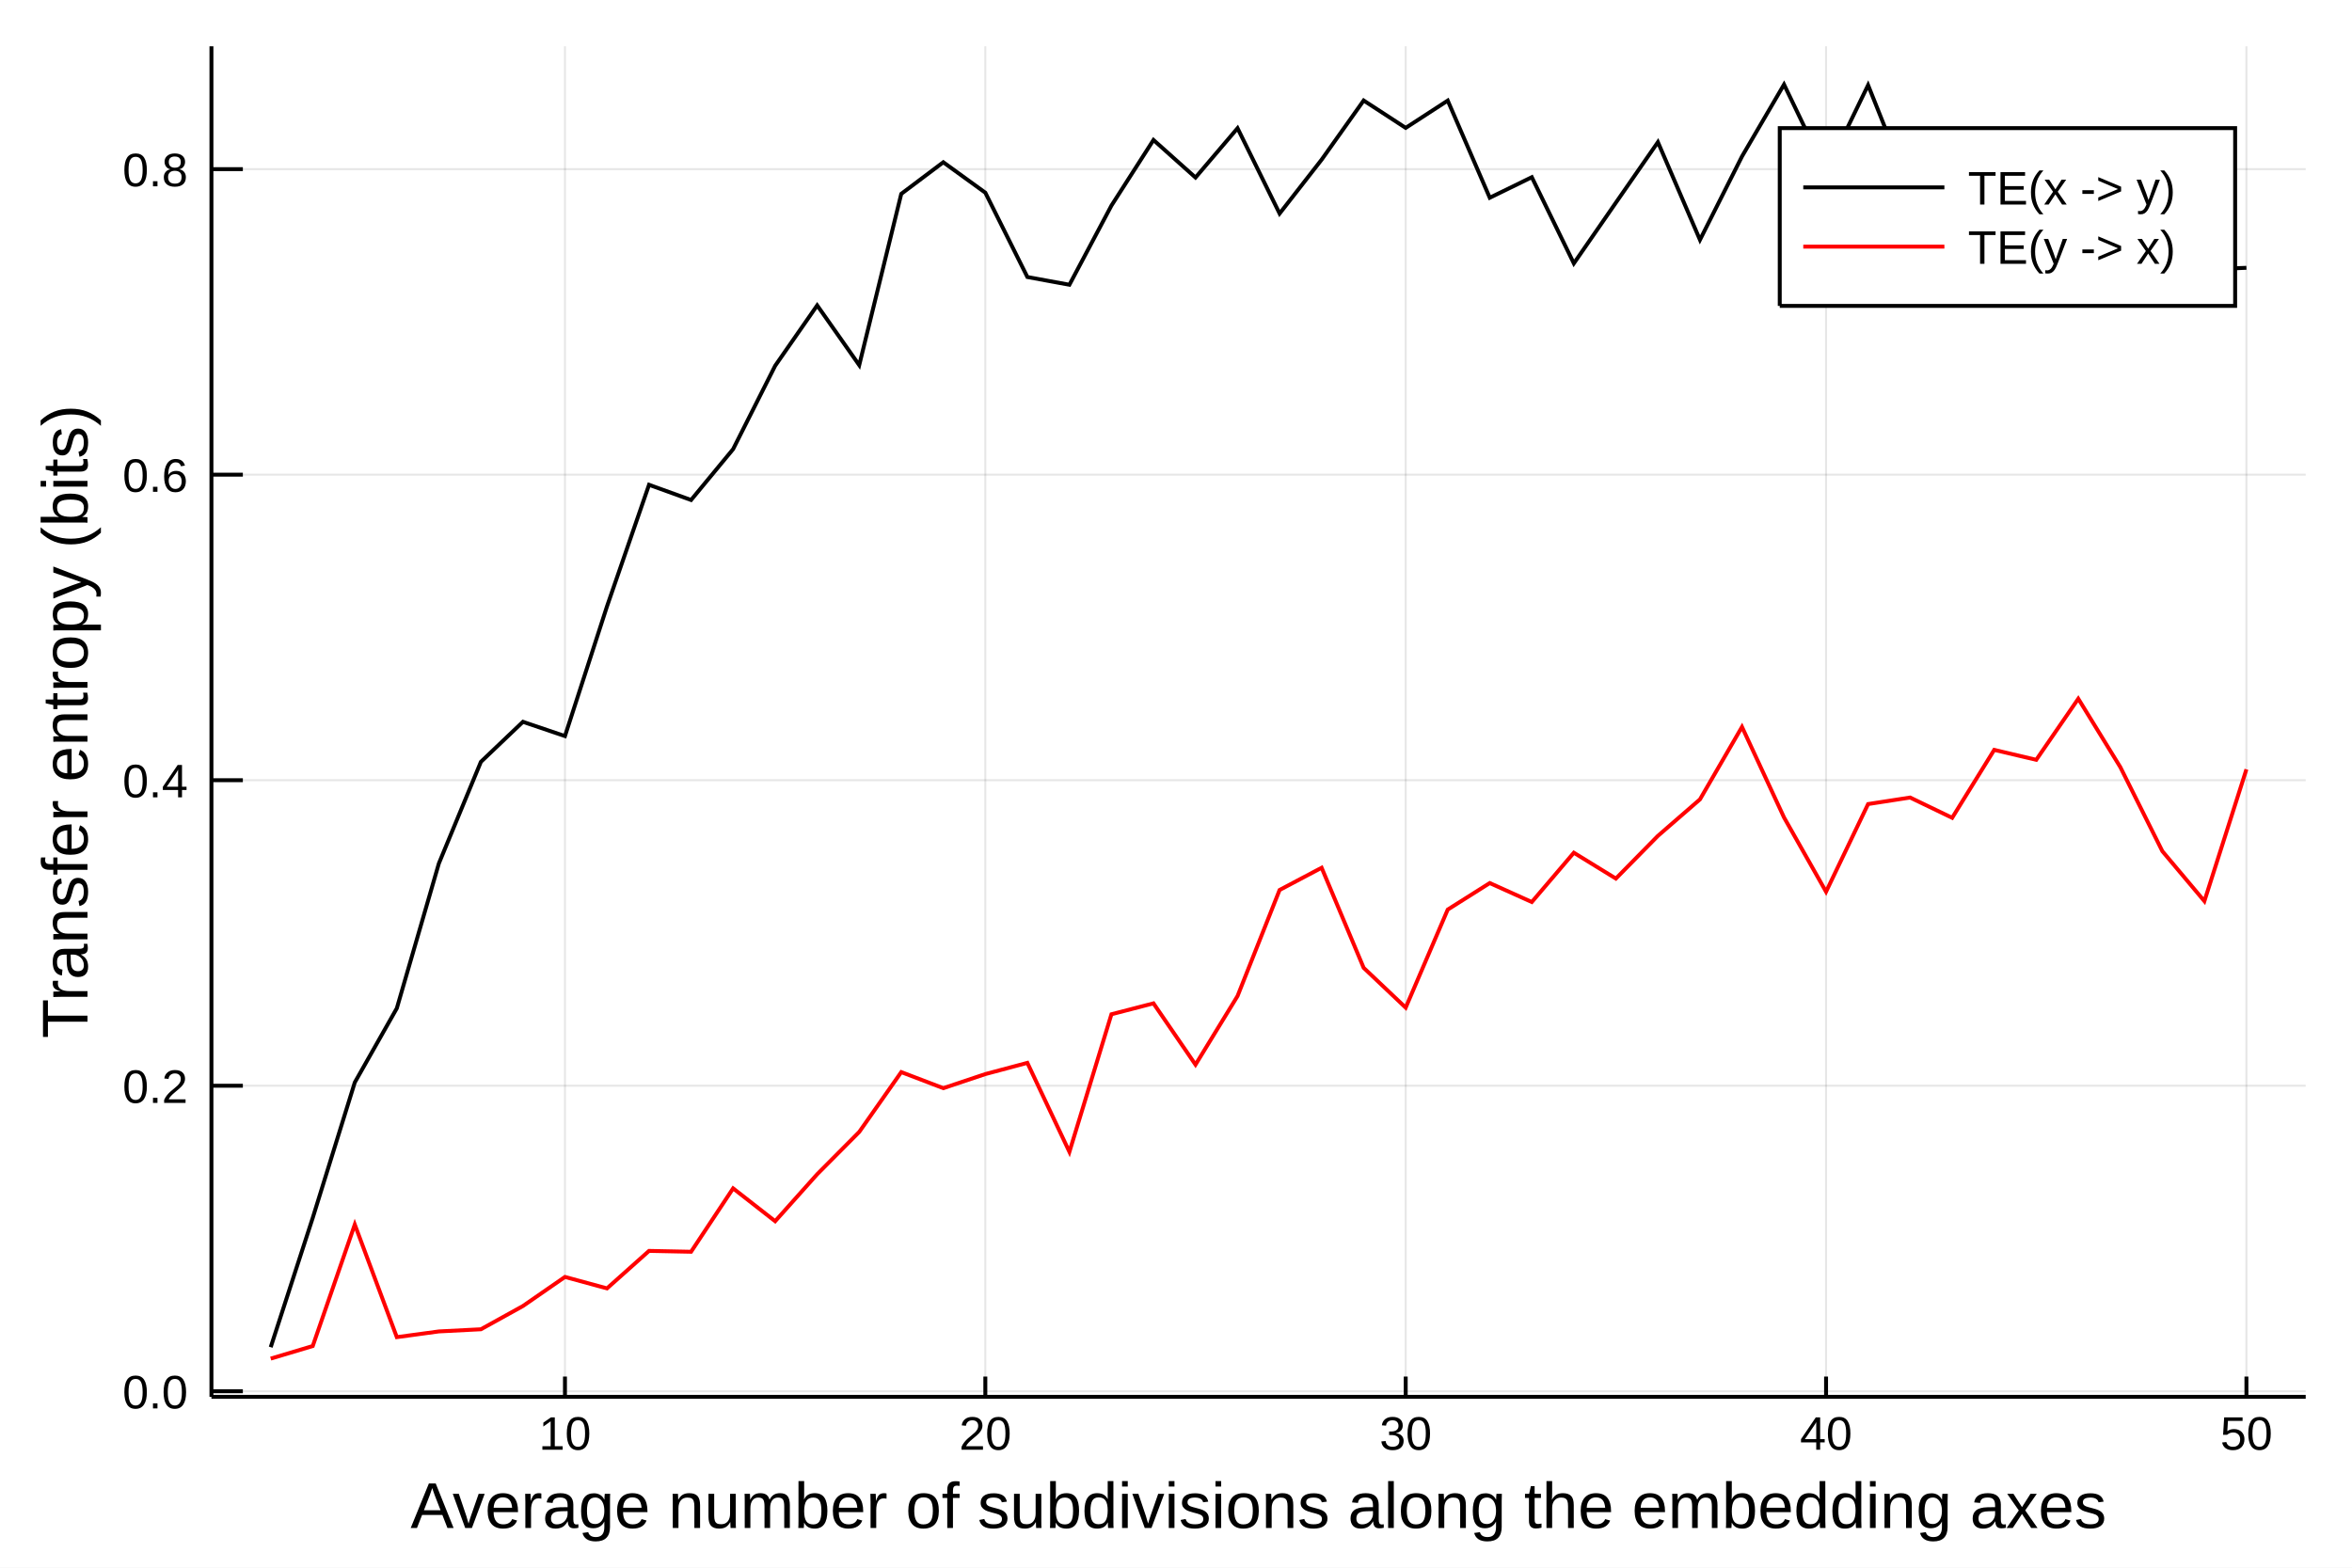
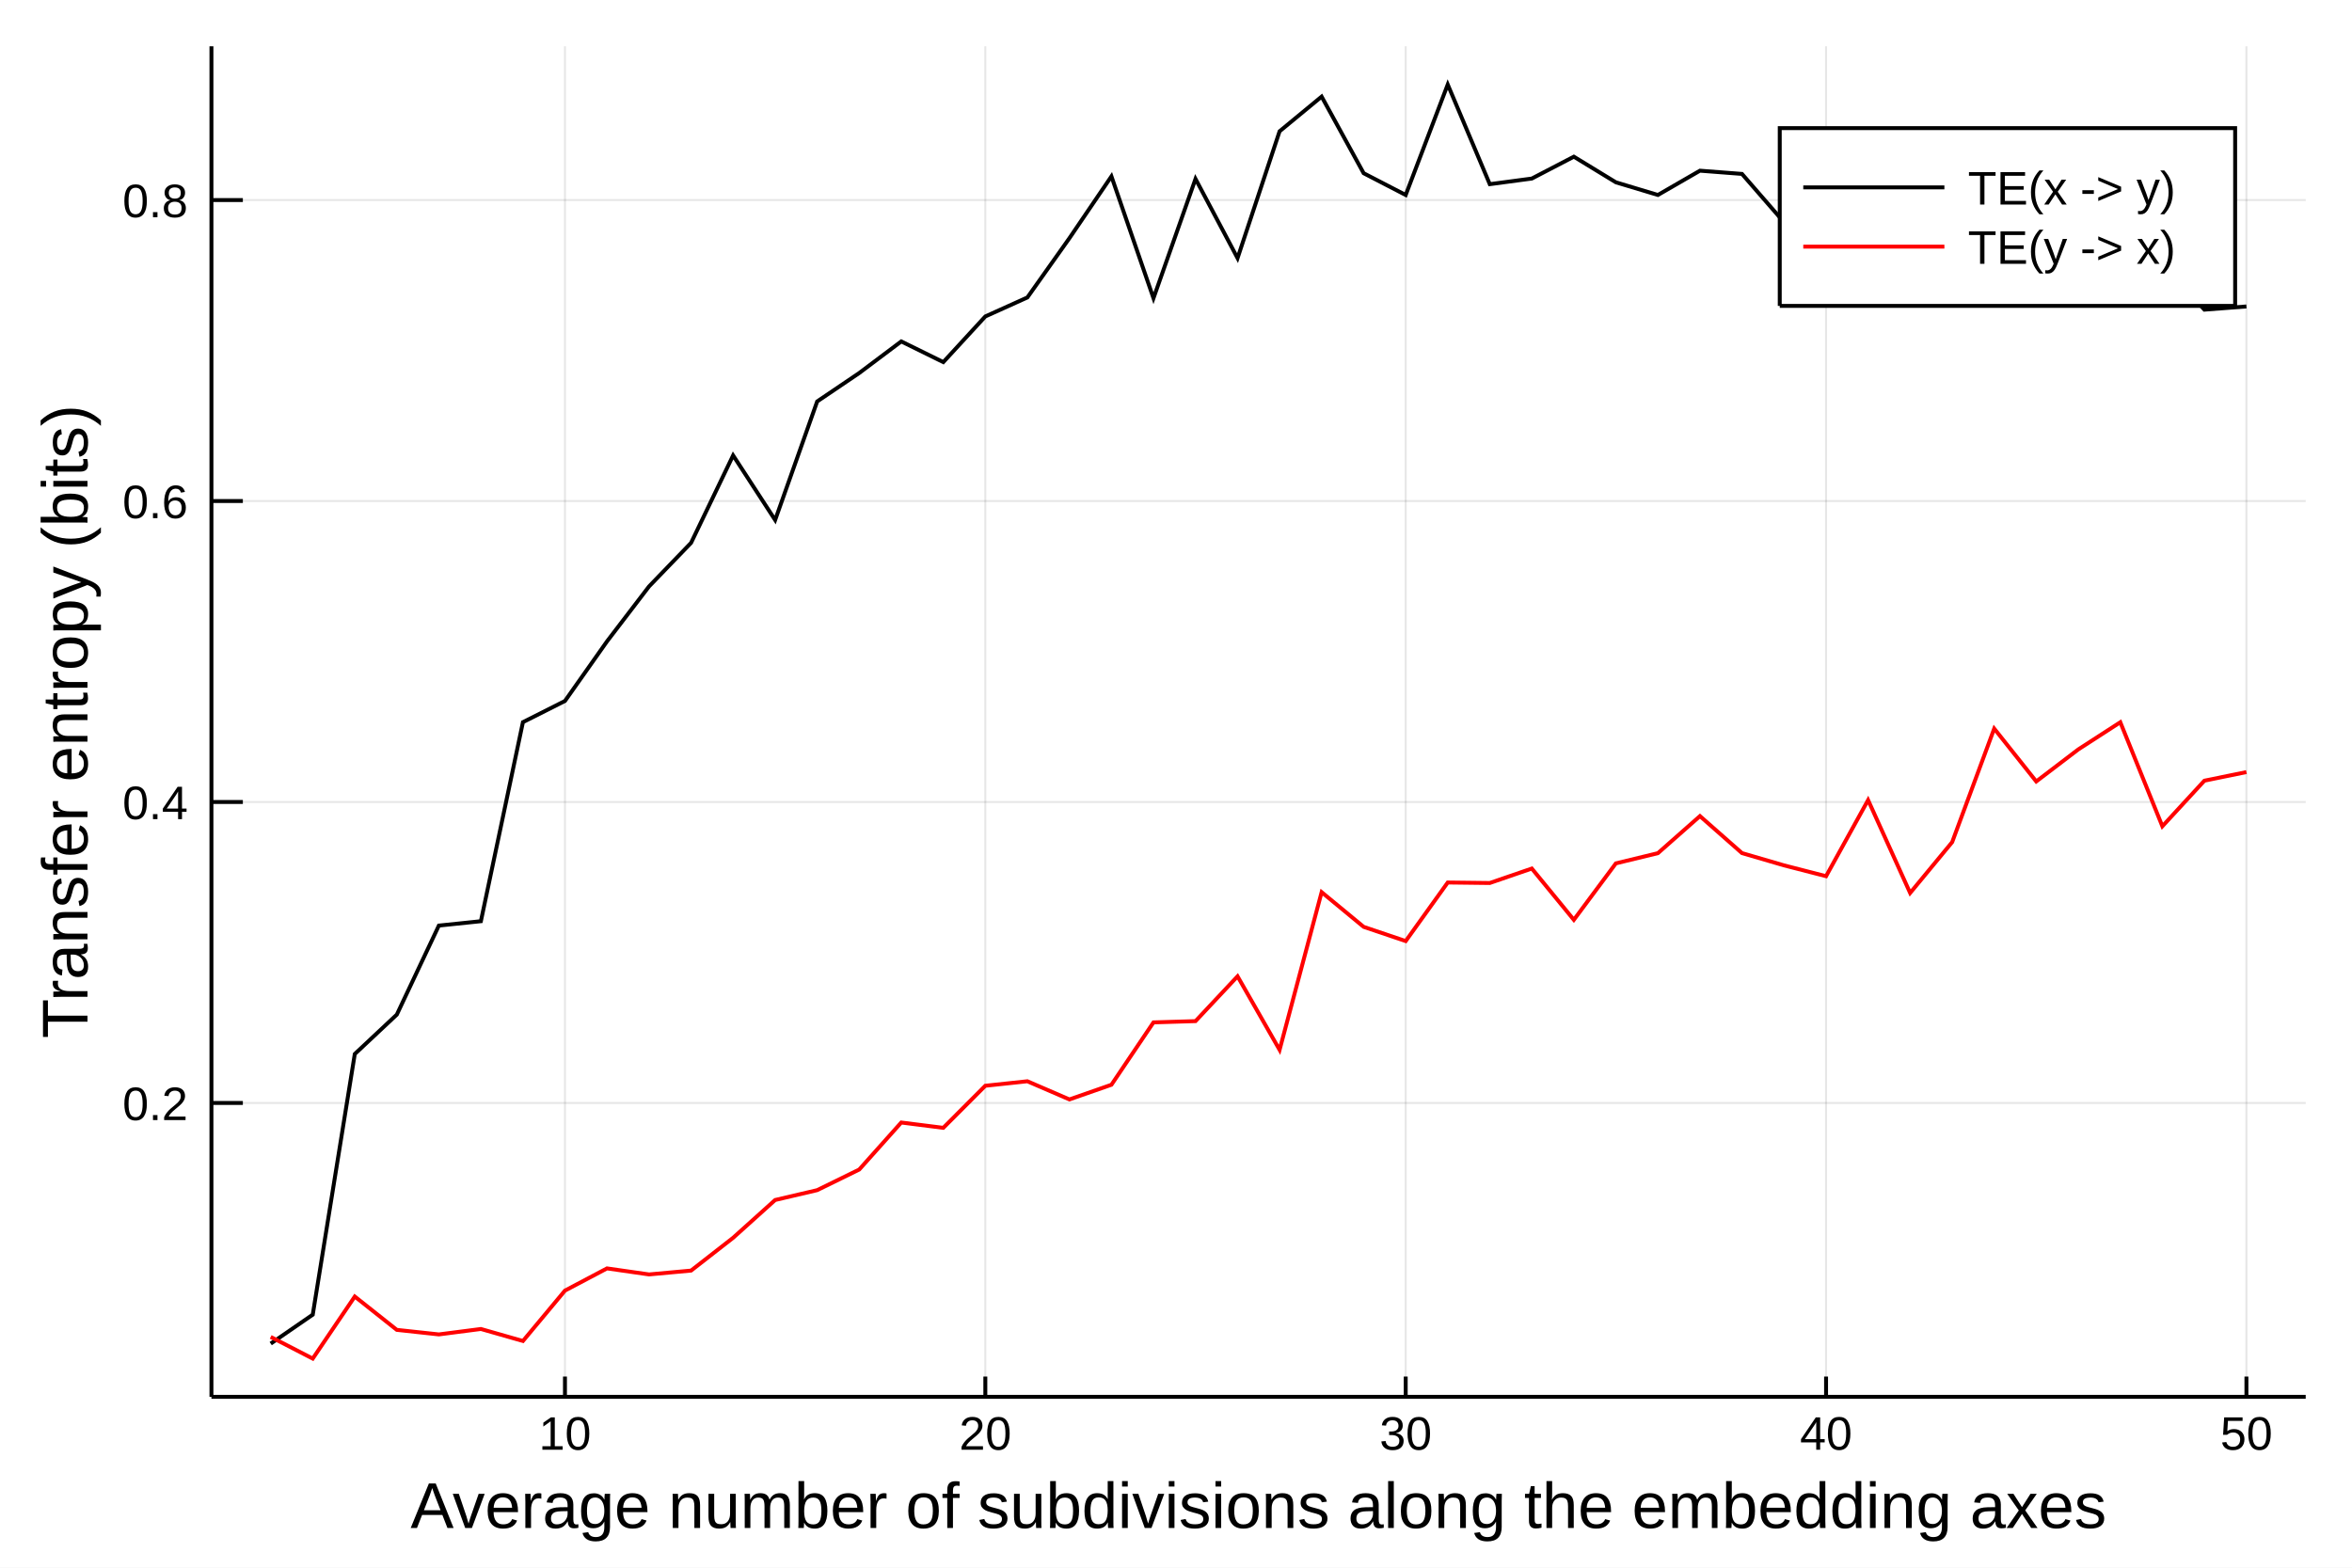
<svg xmlns="http://www.w3.org/2000/svg" width="600" height="400" viewBox="0 0 2400 1600">
  <defs>
-     <clipPath id="clip7000">
+     <clipPath id="clip8600">
      <rect x="0" y="0" width="2400" height="1600" />
    </clipPath>
  </defs>
-   <path clip-path="url(#clip7000)" d=" M0 1600 L2400 1600 L2400 0 L0 0  Z   " fill="#ffffff" fill-rule="evenodd" fill-opacity="1" />
+   <path clip-path="url(#clip8600)" d=" M0 1600 L2400 1600 L2400 0 L0 0  Z   " fill="#ffffff" fill-rule="evenodd" fill-opacity="1" />
  <defs>
-     <clipPath id="clip7001">
+     <clipPath id="clip8601">
      <rect x="480" y="0" width="1681" height="1600" />
    </clipPath>
  </defs>
-   <path clip-path="url(#clip7000)" d=" M215.754 1425.62 L2352.76 1425.62 L2352.76 47.244 L215.754 47.244  Z   " fill="#ffffff" fill-rule="evenodd" fill-opacity="1" />
+   <path clip-path="url(#clip8600)" d=" M215.754 1425.62 L2352.76 1425.62 L2352.76 47.244 L215.754 47.244  Z   " fill="#ffffff" fill-rule="evenodd" fill-opacity="1" />
  <defs>
-     <clipPath id="clip7002">
+     <clipPath id="clip8602">
      <rect x="215" y="47" width="2138" height="1379" />
    </clipPath>
  </defs>
-   <polyline clip-path="url(#clip7002)" style="stroke:#000000; stroke-width:2; stroke-opacity:0.1; fill:none" points="   576.496,1425.62 576.496,47.244    " />
-   <polyline clip-path="url(#clip7002)" style="stroke:#000000; stroke-width:2; stroke-opacity:0.1; fill:none" points="   1005.44,1425.62 1005.44,47.244    " />
-   <polyline clip-path="url(#clip7002)" style="stroke:#000000; stroke-width:2; stroke-opacity:0.1; fill:none" points="   1434.39,1425.62 1434.39,47.244    " />
-   <polyline clip-path="url(#clip7002)" style="stroke:#000000; stroke-width:2; stroke-opacity:0.1; fill:none" points="   1863.33,1425.62 1863.33,47.244    " />
-   <polyline clip-path="url(#clip7002)" style="stroke:#000000; stroke-width:2; stroke-opacity:0.1; fill:none" points="   2292.27,1425.62 2292.27,47.244    " />
-   <polyline clip-path="url(#clip7002)" style="stroke:#000000; stroke-width:2; stroke-opacity:0.1; fill:none" points="   215.754,1419.94 2352.76,1419.94    " />
-   <polyline clip-path="url(#clip7002)" style="stroke:#000000; stroke-width:2; stroke-opacity:0.1; fill:none" points="   215.754,1108.11 2352.76,1108.11    " />
-   <polyline clip-path="url(#clip7002)" style="stroke:#000000; stroke-width:2; stroke-opacity:0.1; fill:none" points="   215.754,796.281 2352.76,796.281    " />
-   <polyline clip-path="url(#clip7002)" style="stroke:#000000; stroke-width:2; stroke-opacity:0.1; fill:none" points="   215.754,484.453 2352.76,484.453    " />
-   <polyline clip-path="url(#clip7002)" style="stroke:#000000; stroke-width:2; stroke-opacity:0.1; fill:none" points="   215.754,172.626 2352.76,172.626    " />
-   <polyline clip-path="url(#clip7000)" style="stroke:#000000; stroke-width:4; stroke-opacity:1; fill:none" points="   215.754,1425.62 2352.76,1425.62    " />
-   <polyline clip-path="url(#clip7000)" style="stroke:#000000; stroke-width:4; stroke-opacity:1; fill:none" points="   215.754,1425.62 215.754,47.244    " />
-   <polyline clip-path="url(#clip7000)" style="stroke:#000000; stroke-width:4; stroke-opacity:1; fill:none" points="   576.496,1425.62 576.496,1404.94    " />
-   <polyline clip-path="url(#clip7000)" style="stroke:#000000; stroke-width:4; stroke-opacity:1; fill:none" points="   1005.44,1425.62 1005.44,1404.94    " />
-   <polyline clip-path="url(#clip7000)" style="stroke:#000000; stroke-width:4; stroke-opacity:1; fill:none" points="   1434.39,1425.62 1434.39,1404.94    " />
-   <polyline clip-path="url(#clip7000)" style="stroke:#000000; stroke-width:4; stroke-opacity:1; fill:none" points="   1863.33,1425.62 1863.33,1404.94    " />
-   <polyline clip-path="url(#clip7000)" style="stroke:#000000; stroke-width:4; stroke-opacity:1; fill:none" points="   2292.27,1425.62 2292.27,1404.94    " />
-   <polyline clip-path="url(#clip7000)" style="stroke:#000000; stroke-width:4; stroke-opacity:1; fill:none" points="   215.754,1419.94 247.809,1419.94    " />
-   <polyline clip-path="url(#clip7000)" style="stroke:#000000; stroke-width:4; stroke-opacity:1; fill:none" points="   215.754,1108.11 247.809,1108.11    " />
-   <polyline clip-path="url(#clip7000)" style="stroke:#000000; stroke-width:4; stroke-opacity:1; fill:none" points="   215.754,796.281 247.809,796.281    " />
-   <polyline clip-path="url(#clip7000)" style="stroke:#000000; stroke-width:4; stroke-opacity:1; fill:none" points="   215.754,484.453 247.809,484.453    " />
-   <polyline clip-path="url(#clip7000)" style="stroke:#000000; stroke-width:4; stroke-opacity:1; fill:none" points="   215.754,172.626 247.809,172.626    " />
-   <g clip-path="url(#clip7000)">
+   <polyline clip-path="url(#clip8602)" style="stroke:#000000; stroke-width:2; stroke-opacity:0.1; fill:none" points="   576.496,1425.62 576.496,47.244    " />
+   <polyline clip-path="url(#clip8602)" style="stroke:#000000; stroke-width:2; stroke-opacity:0.1; fill:none" points="   1005.44,1425.62 1005.44,47.244    " />
+   <polyline clip-path="url(#clip8602)" style="stroke:#000000; stroke-width:2; stroke-opacity:0.1; fill:none" points="   1434.39,1425.62 1434.39,47.244    " />
+   <polyline clip-path="url(#clip8602)" style="stroke:#000000; stroke-width:2; stroke-opacity:0.1; fill:none" points="   1863.33,1425.62 1863.33,47.244    " />
+   <polyline clip-path="url(#clip8602)" style="stroke:#000000; stroke-width:2; stroke-opacity:0.1; fill:none" points="   2292.27,1425.62 2292.27,47.244    " />
+   <polyline clip-path="url(#clip8602)" style="stroke:#000000; stroke-width:2; stroke-opacity:0.1; fill:none" points="   215.754,1125.69 2352.76,1125.69    " />
+   <polyline clip-path="url(#clip8602)" style="stroke:#000000; stroke-width:2; stroke-opacity:0.1; fill:none" points="   215.754,818.521 2352.76,818.521    " />
+   <polyline clip-path="url(#clip8602)" style="stroke:#000000; stroke-width:2; stroke-opacity:0.1; fill:none" points="   215.754,511.351 2352.76,511.351    " />
+   <polyline clip-path="url(#clip8602)" style="stroke:#000000; stroke-width:2; stroke-opacity:0.1; fill:none" points="   215.754,204.181 2352.76,204.181    " />
+   <polyline clip-path="url(#clip8600)" style="stroke:#000000; stroke-width:4; stroke-opacity:1; fill:none" points="   215.754,1425.62 2352.76,1425.62    " />
+   <polyline clip-path="url(#clip8600)" style="stroke:#000000; stroke-width:4; stroke-opacity:1; fill:none" points="   215.754,1425.62 215.754,47.244    " />
+   <polyline clip-path="url(#clip8600)" style="stroke:#000000; stroke-width:4; stroke-opacity:1; fill:none" points="   576.496,1425.62 576.496,1404.94    " />
+   <polyline clip-path="url(#clip8600)" style="stroke:#000000; stroke-width:4; stroke-opacity:1; fill:none" points="   1005.44,1425.62 1005.44,1404.94    " />
+   <polyline clip-path="url(#clip8600)" style="stroke:#000000; stroke-width:4; stroke-opacity:1; fill:none" points="   1434.39,1425.62 1434.39,1404.94    " />
+   <polyline clip-path="url(#clip8600)" style="stroke:#000000; stroke-width:4; stroke-opacity:1; fill:none" points="   1863.33,1425.62 1863.33,1404.94    " />
+   <polyline clip-path="url(#clip8600)" style="stroke:#000000; stroke-width:4; stroke-opacity:1; fill:none" points="   2292.27,1425.62 2292.27,1404.94    " />
+   <polyline clip-path="url(#clip8600)" style="stroke:#000000; stroke-width:4; stroke-opacity:1; fill:none" points="   215.754,1125.69 247.809,1125.69    " />
+   <polyline clip-path="url(#clip8600)" style="stroke:#000000; stroke-width:4; stroke-opacity:1; fill:none" points="   215.754,818.521 247.809,818.521    " />
+   <polyline clip-path="url(#clip8600)" style="stroke:#000000; stroke-width:4; stroke-opacity:1; fill:none" points="   215.754,511.351 247.809,511.351    " />
+   <polyline clip-path="url(#clip8600)" style="stroke:#000000; stroke-width:4; stroke-opacity:1; fill:none" points="   215.754,204.181 247.809,204.181    " />
+   <g clip-path="url(#clip8600)">
    <text style="fill:#000000; fill-opacity:1; font-family:Arial,Helvetica Neue,Helvetica,sans-serif; font-size:48px; text-anchor:middle;" transform="rotate(0, 576.496, 1479.62)" x="576.496" y="1479.62">10</text>
  </g>
-   <g clip-path="url(#clip7000)">
+   <g clip-path="url(#clip8600)">
    <text style="fill:#000000; fill-opacity:1; font-family:Arial,Helvetica Neue,Helvetica,sans-serif; font-size:48px; text-anchor:middle;" transform="rotate(0, 1005.44, 1479.62)" x="1005.44" y="1479.62">20</text>
  </g>
-   <g clip-path="url(#clip7000)">
+   <g clip-path="url(#clip8600)">
    <text style="fill:#000000; fill-opacity:1; font-family:Arial,Helvetica Neue,Helvetica,sans-serif; font-size:48px; text-anchor:middle;" transform="rotate(0, 1434.39, 1479.62)" x="1434.39" y="1479.62">30</text>
  </g>
-   <g clip-path="url(#clip7000)">
+   <g clip-path="url(#clip8600)">
    <text style="fill:#000000; fill-opacity:1; font-family:Arial,Helvetica Neue,Helvetica,sans-serif; font-size:48px; text-anchor:middle;" transform="rotate(0, 1863.33, 1479.62)" x="1863.33" y="1479.62">40</text>
  </g>
-   <g clip-path="url(#clip7000)">
+   <g clip-path="url(#clip8600)">
    <text style="fill:#000000; fill-opacity:1; font-family:Arial,Helvetica Neue,Helvetica,sans-serif; font-size:48px; text-anchor:middle;" transform="rotate(0, 2292.27, 1479.62)" x="2292.27" y="1479.62">50</text>
  </g>
-   <g clip-path="url(#clip7000)">
-     <text style="fill:#000000; fill-opacity:1; font-family:Arial,Helvetica Neue,Helvetica,sans-serif; font-size:48px; text-anchor:end;" transform="rotate(0, 191.754, 1437.44)" x="191.754" y="1437.44">0.0</text>
+   <g clip-path="url(#clip8600)">
+     <text style="fill:#000000; fill-opacity:1; font-family:Arial,Helvetica Neue,Helvetica,sans-serif; font-size:48px; text-anchor:end;" transform="rotate(0, 191.754, 1143.19)" x="191.754" y="1143.19">0.2</text>
  </g>
-   <g clip-path="url(#clip7000)">
-     <text style="fill:#000000; fill-opacity:1; font-family:Arial,Helvetica Neue,Helvetica,sans-serif; font-size:48px; text-anchor:end;" transform="rotate(0, 191.754, 1125.61)" x="191.754" y="1125.61">0.2</text>
+   <g clip-path="url(#clip8600)">
+     <text style="fill:#000000; fill-opacity:1; font-family:Arial,Helvetica Neue,Helvetica,sans-serif; font-size:48px; text-anchor:end;" transform="rotate(0, 191.754, 836.021)" x="191.754" y="836.021">0.4</text>
  </g>
-   <g clip-path="url(#clip7000)">
-     <text style="fill:#000000; fill-opacity:1; font-family:Arial,Helvetica Neue,Helvetica,sans-serif; font-size:48px; text-anchor:end;" transform="rotate(0, 191.754, 813.781)" x="191.754" y="813.781">0.4</text>
+   <g clip-path="url(#clip8600)">
+     <text style="fill:#000000; fill-opacity:1; font-family:Arial,Helvetica Neue,Helvetica,sans-serif; font-size:48px; text-anchor:end;" transform="rotate(0, 191.754, 528.851)" x="191.754" y="528.851">0.6</text>
  </g>
-   <g clip-path="url(#clip7000)">
-     <text style="fill:#000000; fill-opacity:1; font-family:Arial,Helvetica Neue,Helvetica,sans-serif; font-size:48px; text-anchor:end;" transform="rotate(0, 191.754, 501.953)" x="191.754" y="501.953">0.6</text>
+   <g clip-path="url(#clip8600)">
+     <text style="fill:#000000; fill-opacity:1; font-family:Arial,Helvetica Neue,Helvetica,sans-serif; font-size:48px; text-anchor:end;" transform="rotate(0, 191.754, 221.681)" x="191.754" y="221.681">0.8</text>
  </g>
-   <g clip-path="url(#clip7000)">
-     <text style="fill:#000000; fill-opacity:1; font-family:Arial,Helvetica Neue,Helvetica,sans-serif; font-size:48px; text-anchor:end;" transform="rotate(0, 191.754, 190.126)" x="191.754" y="190.126">0.8</text>
-   </g>
-   <g clip-path="url(#clip7000)">
+   <g clip-path="url(#clip8600)">
    <text style="fill:#000000; fill-opacity:1; font-family:Arial,Helvetica Neue,Helvetica,sans-serif; font-size:66px; text-anchor:middle;" transform="rotate(0, 1284.25, 1559.48)" x="1284.25" y="1559.48">Average number of subdivisions along the embedding axes</text>
  </g>
-   <g clip-path="url(#clip7000)">
+   <g clip-path="url(#clip8600)">
    <text style="fill:#000000; fill-opacity:1; font-family:Arial,Helvetica Neue,Helvetica,sans-serif; font-size:66px; text-anchor:middle;" transform="rotate(-90, 89.2861, 736.431)" x="89.286" y="736.431">Transfer entropy (bits)</text>
  </g>
-   <polyline clip-path="url(#clip7002)" style="stroke:#000000; stroke-width:4; stroke-opacity:1; fill:none" points="   276.235,1374.96 319.13,1242.92 362.024,1104.75 404.919,1029.06 447.813,881.261 490.708,777.544 533.602,736.698 576.496,751.25 619.391,618.86 662.285,494.79    705.18,510.303 748.074,458.404 790.969,373.335 833.863,311.676 876.758,372.666 919.652,197.849 962.547,165.594 1005.44,196.659 1048.34,282.723 1091.23,290.626    1134.12,209.819 1177.02,142.871 1219.91,181.18 1262.81,130.857 1305.7,217.937 1348.6,162.932 1391.49,102.579 1434.39,130.513 1477.28,102.651 1520.17,201.824    1563.07,180.847 1605.96,268.82 1648.86,206.852 1691.75,145.062 1734.65,244.795 1777.54,159.658 1820.44,86.255 1863.33,175.383 1906.22,86.878 1949.12,194.47    1992.01,239.718 2034.91,201.137 2077.8,271.385 2120.7,250.436 2163.59,234.213 2206.49,241.919 2249.38,274.988 2292.27,273.325    " />
-   <polyline clip-path="url(#clip7002)" style="stroke:#ff0000; stroke-width:4; stroke-opacity:1; fill:none" points="   276.235,1386.61 319.13,1373.77 362.024,1249.77 404.919,1364.7 447.813,1358.87 490.708,1356.67 533.602,1332.94 576.496,1303.26 619.391,1314.94 662.285,1276.68    705.18,1277.55 748.074,1212.86 790.969,1246.38 833.863,1198.42 876.758,1155.28 919.652,1094.2 962.547,1110.59 1005.44,1096.22 1048.34,1084.77 1091.23,1175.62    1134.12,1035.16 1177.02,1024.04 1219.91,1086.61 1262.81,1016.54 1305.7,908.336 1348.6,885.645 1391.49,987.776 1434.39,1028.4 1477.28,928.332 1520.17,901.261    1563.07,920.608 1605.96,870.302 1648.86,896.673 1691.75,853.083 1734.65,815.853 1777.54,741.899 1820.44,834.319 1863.33,910.119 1906.22,820.626 1949.12,813.979    1992.01,834.672 2034.91,765.344 2077.8,775.475 2120.7,713.139 2163.59,782.925 2206.49,868.744 2249.38,919.709 2292.27,785.176    " />
-   <path clip-path="url(#clip7000)" d=" M1816.07 312.204 L2280.76 312.204 L2280.76 130.764 L1816.07 130.764  Z   " fill="#ffffff" fill-rule="evenodd" fill-opacity="1" />
-   <polyline clip-path="url(#clip7000)" style="stroke:#000000; stroke-width:4; stroke-opacity:1; fill:none" points="   1816.07,312.204 2280.76,312.204 2280.76,130.764 1816.07,130.764 1816.07,312.204    " />
-   <polyline clip-path="url(#clip7000)" style="stroke:#000000; stroke-width:4; stroke-opacity:1; fill:none" points="   1840.07,191.244 1984.07,191.244    " />
-   <g clip-path="url(#clip7000)">
+   <polyline clip-path="url(#clip8602)" style="stroke:#000000; stroke-width:4; stroke-opacity:1; fill:none" points="   276.235,1371.3 319.13,1341.76 362.024,1075.73 404.919,1035.51 447.813,944.659 490.708,940.191 533.602,737.053 576.496,715.407 619.391,654.609 662.285,598.51    705.18,554.045 748.074,464.796 790.969,530.732 833.863,409.714 876.758,380.708 919.652,348.458 962.547,369.58 1005.44,322.959 1048.34,303.598 1091.23,243.1    1134.12,179.984 1177.02,304.361 1219.91,182.567 1262.81,263.45 1305.7,134 1348.6,98.598 1391.49,176.795 1434.39,199 1477.28,86.255 1520.17,187.965    1563.07,182.236 1605.96,159.91 1648.86,186.075 1691.75,198.981 1734.65,174.201 1777.54,177.504 1820.44,226.831 1863.33,188.02 1906.22,180.385 1949.12,222.576    1992.01,289.948 2034.91,190.642 2077.8,305.019 2120.7,293.878 2163.59,308.124 2206.49,269.643 2249.38,316.048 2292.27,312.764    " />
+   <polyline clip-path="url(#clip8602)" style="stroke:#ff0000; stroke-width:4; stroke-opacity:1; fill:none" points="   276.235,1364.48 319.13,1386.61 362.024,1323.26 404.919,1357.28 447.813,1361.92 490.708,1356.38 533.602,1368.64 576.496,1317.2 619.391,1294.54 662.285,1300.7    705.18,1296.77 748.074,1263.31 790.969,1224.73 833.863,1214.68 876.758,1193.64 919.652,1145.65 962.547,1151.08 1005.44,1108.14 1048.34,1103.55 1091.23,1122.09    1134.12,1107.11 1177.02,1043.46 1219.91,1042.17 1262.81,996.441 1305.7,1071.51 1348.6,910.553 1391.49,945.959 1434.39,960.465 1477.28,900.692 1520.17,901.205    1563.07,886.436 1605.96,938.797 1648.86,881.155 1691.75,870.749 1734.65,832.92 1777.54,870.685 1820.44,883.216 1863.33,894.256 1906.22,816.568 1949.12,911.377    1992.01,859.479 2034.91,743.618 2077.8,797.559 2120.7,764.853 2163.59,737.138 2206.49,843.316 2249.38,796.777 2292.27,787.991    " />
+   <path clip-path="url(#clip8600)" d=" M1816.07 312.204 L2280.76 312.204 L2280.76 130.764 L1816.07 130.764  Z   " fill="#ffffff" fill-rule="evenodd" fill-opacity="1" />
+   <polyline clip-path="url(#clip8600)" style="stroke:#000000; stroke-width:4; stroke-opacity:1; fill:none" points="   1816.07,312.204 2280.76,312.204 2280.76,130.764 1816.07,130.764 1816.07,312.204    " />
+   <polyline clip-path="url(#clip8600)" style="stroke:#000000; stroke-width:4; stroke-opacity:1; fill:none" points="   1840.07,191.244 1984.07,191.244    " />
+   <g clip-path="url(#clip8600)">
    <text style="fill:#000000; fill-opacity:1; font-family:Arial,Helvetica Neue,Helvetica,sans-serif; font-size:48px; text-anchor:start;" transform="rotate(0, 2008.07, 208.744)" x="2008.07" y="208.744">TE(x -&gt; y)</text>
  </g>
-   <polyline clip-path="url(#clip7000)" style="stroke:#ff0000; stroke-width:4; stroke-opacity:1; fill:none" points="   1840.07,251.724 1984.07,251.724    " />
-   <g clip-path="url(#clip7000)">
+   <polyline clip-path="url(#clip8600)" style="stroke:#ff0000; stroke-width:4; stroke-opacity:1; fill:none" points="   1840.07,251.724 1984.07,251.724    " />
+   <g clip-path="url(#clip8600)">
    <text style="fill:#000000; fill-opacity:1; font-family:Arial,Helvetica Neue,Helvetica,sans-serif; font-size:48px; text-anchor:start;" transform="rotate(0, 2008.07, 269.224)" x="2008.07" y="269.224">TE(y -&gt; x)</text>
  </g>
</svg>
